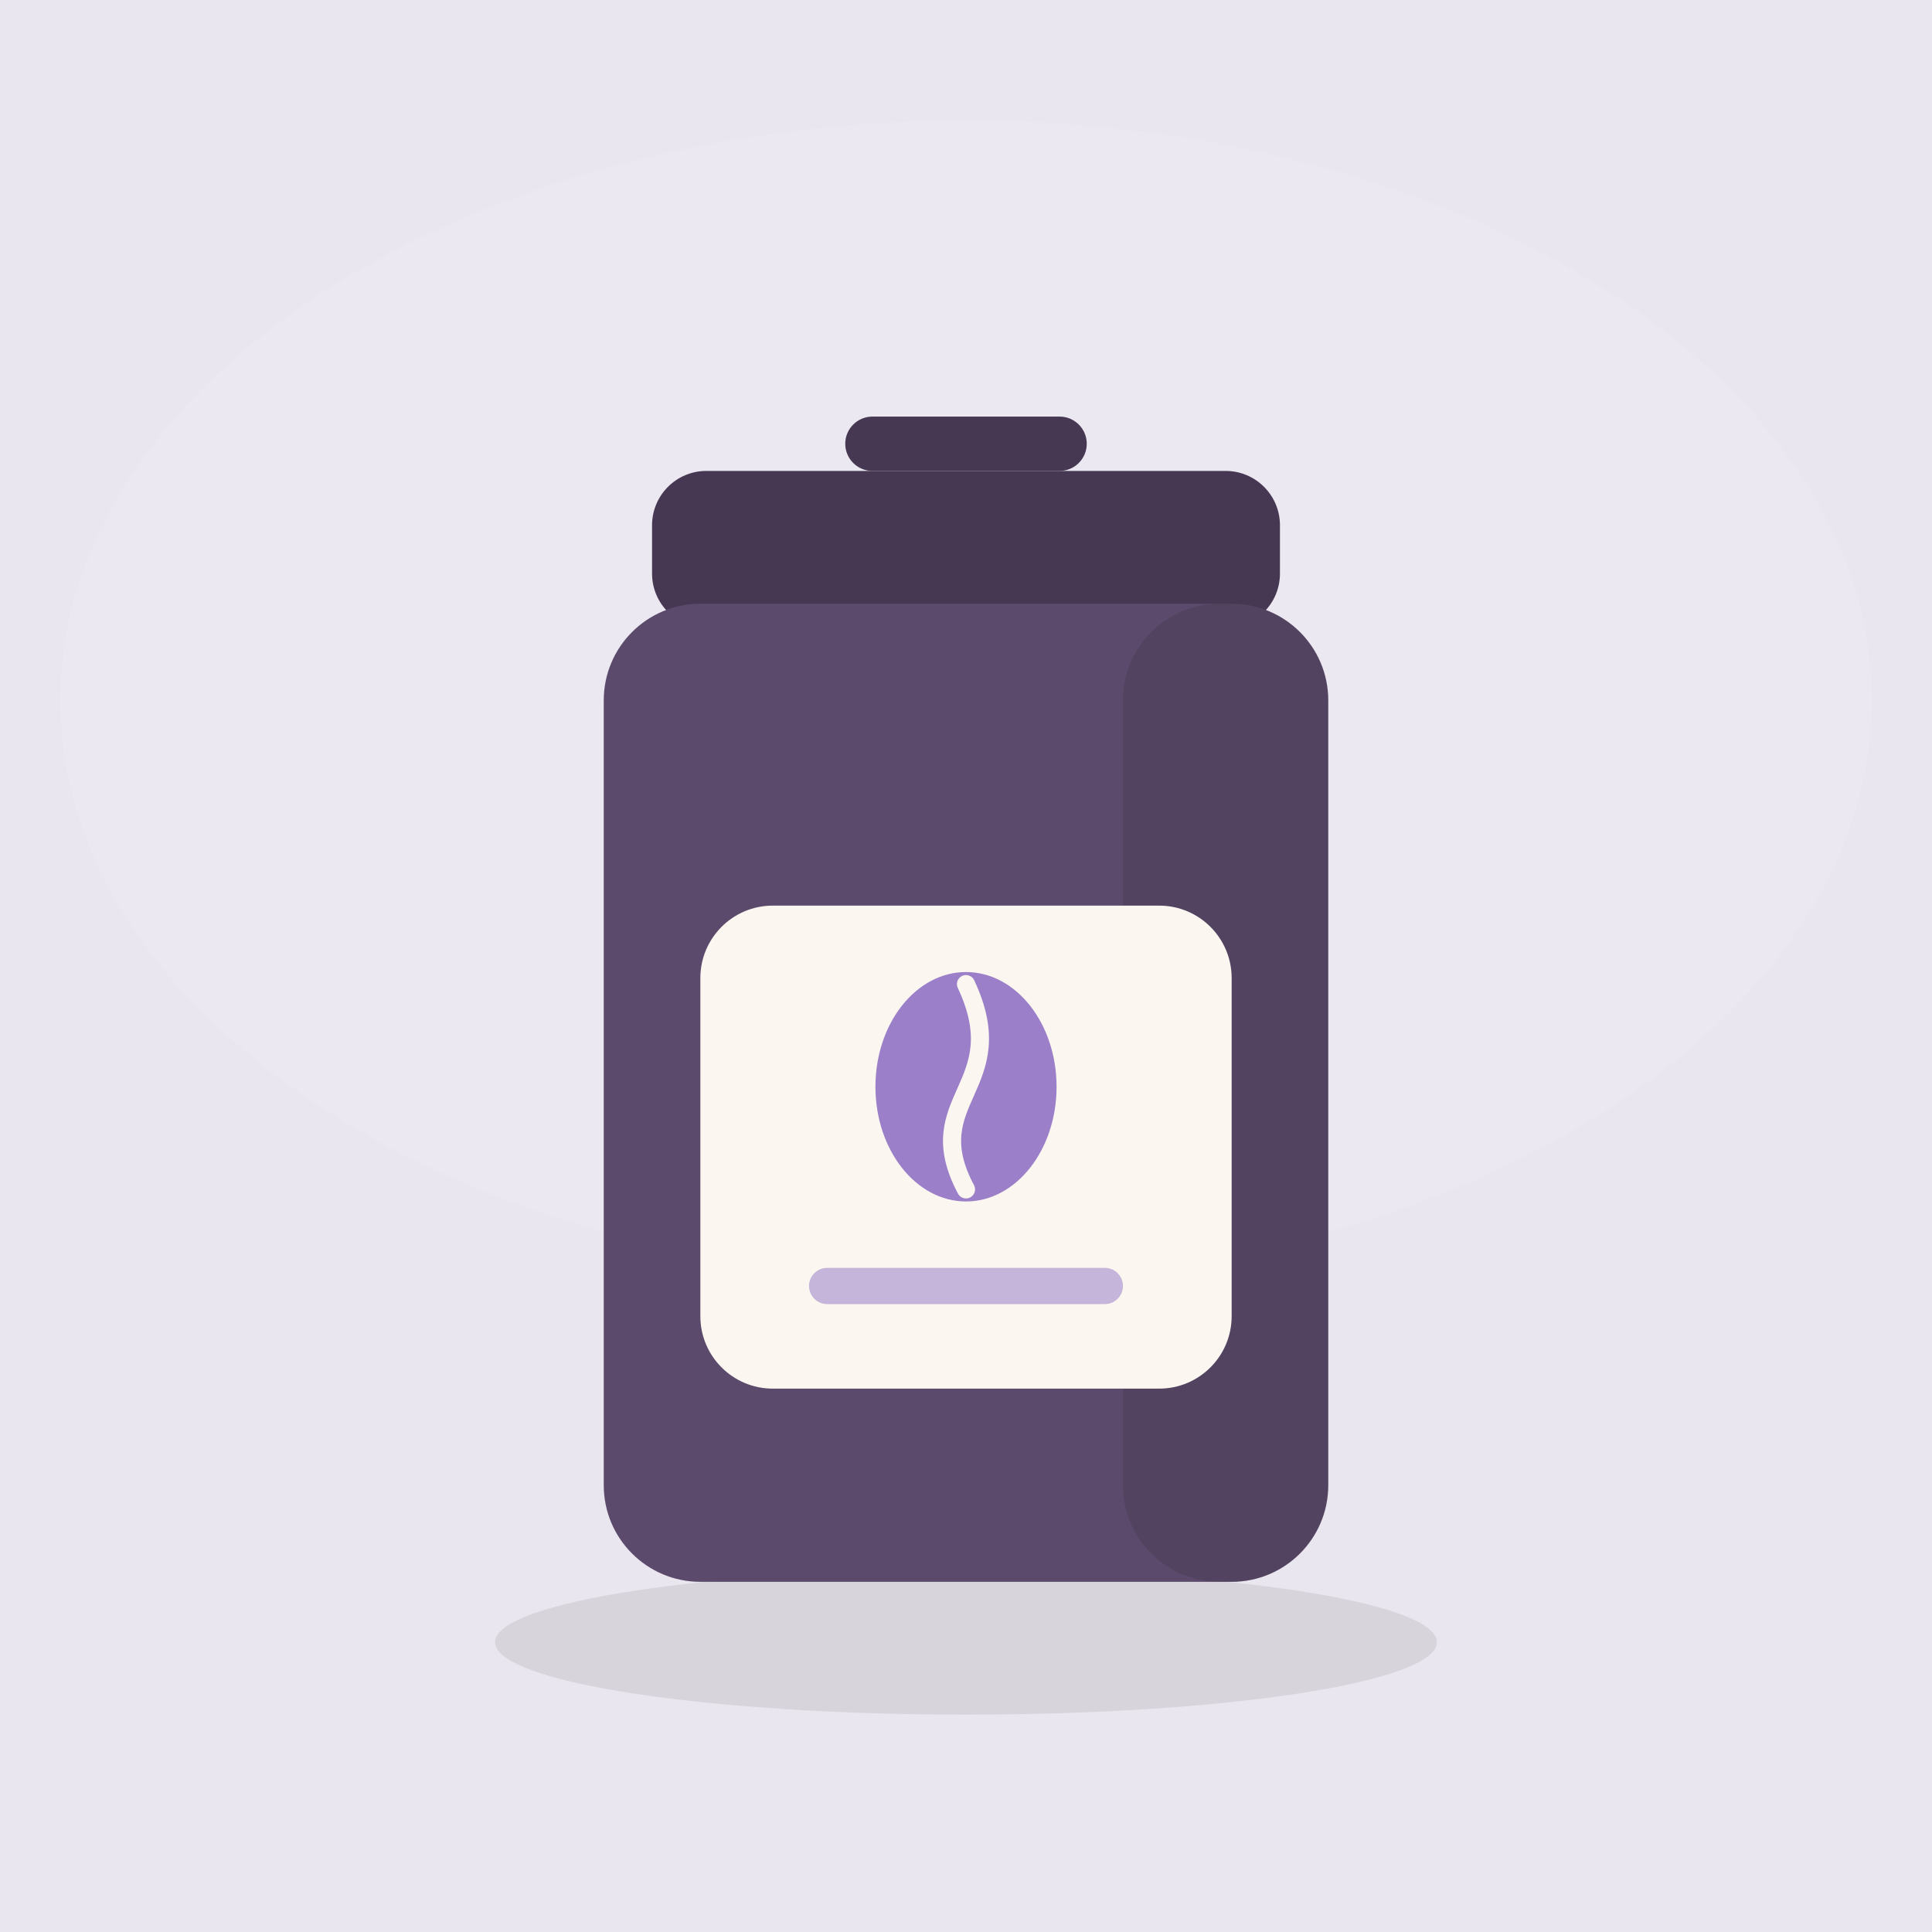
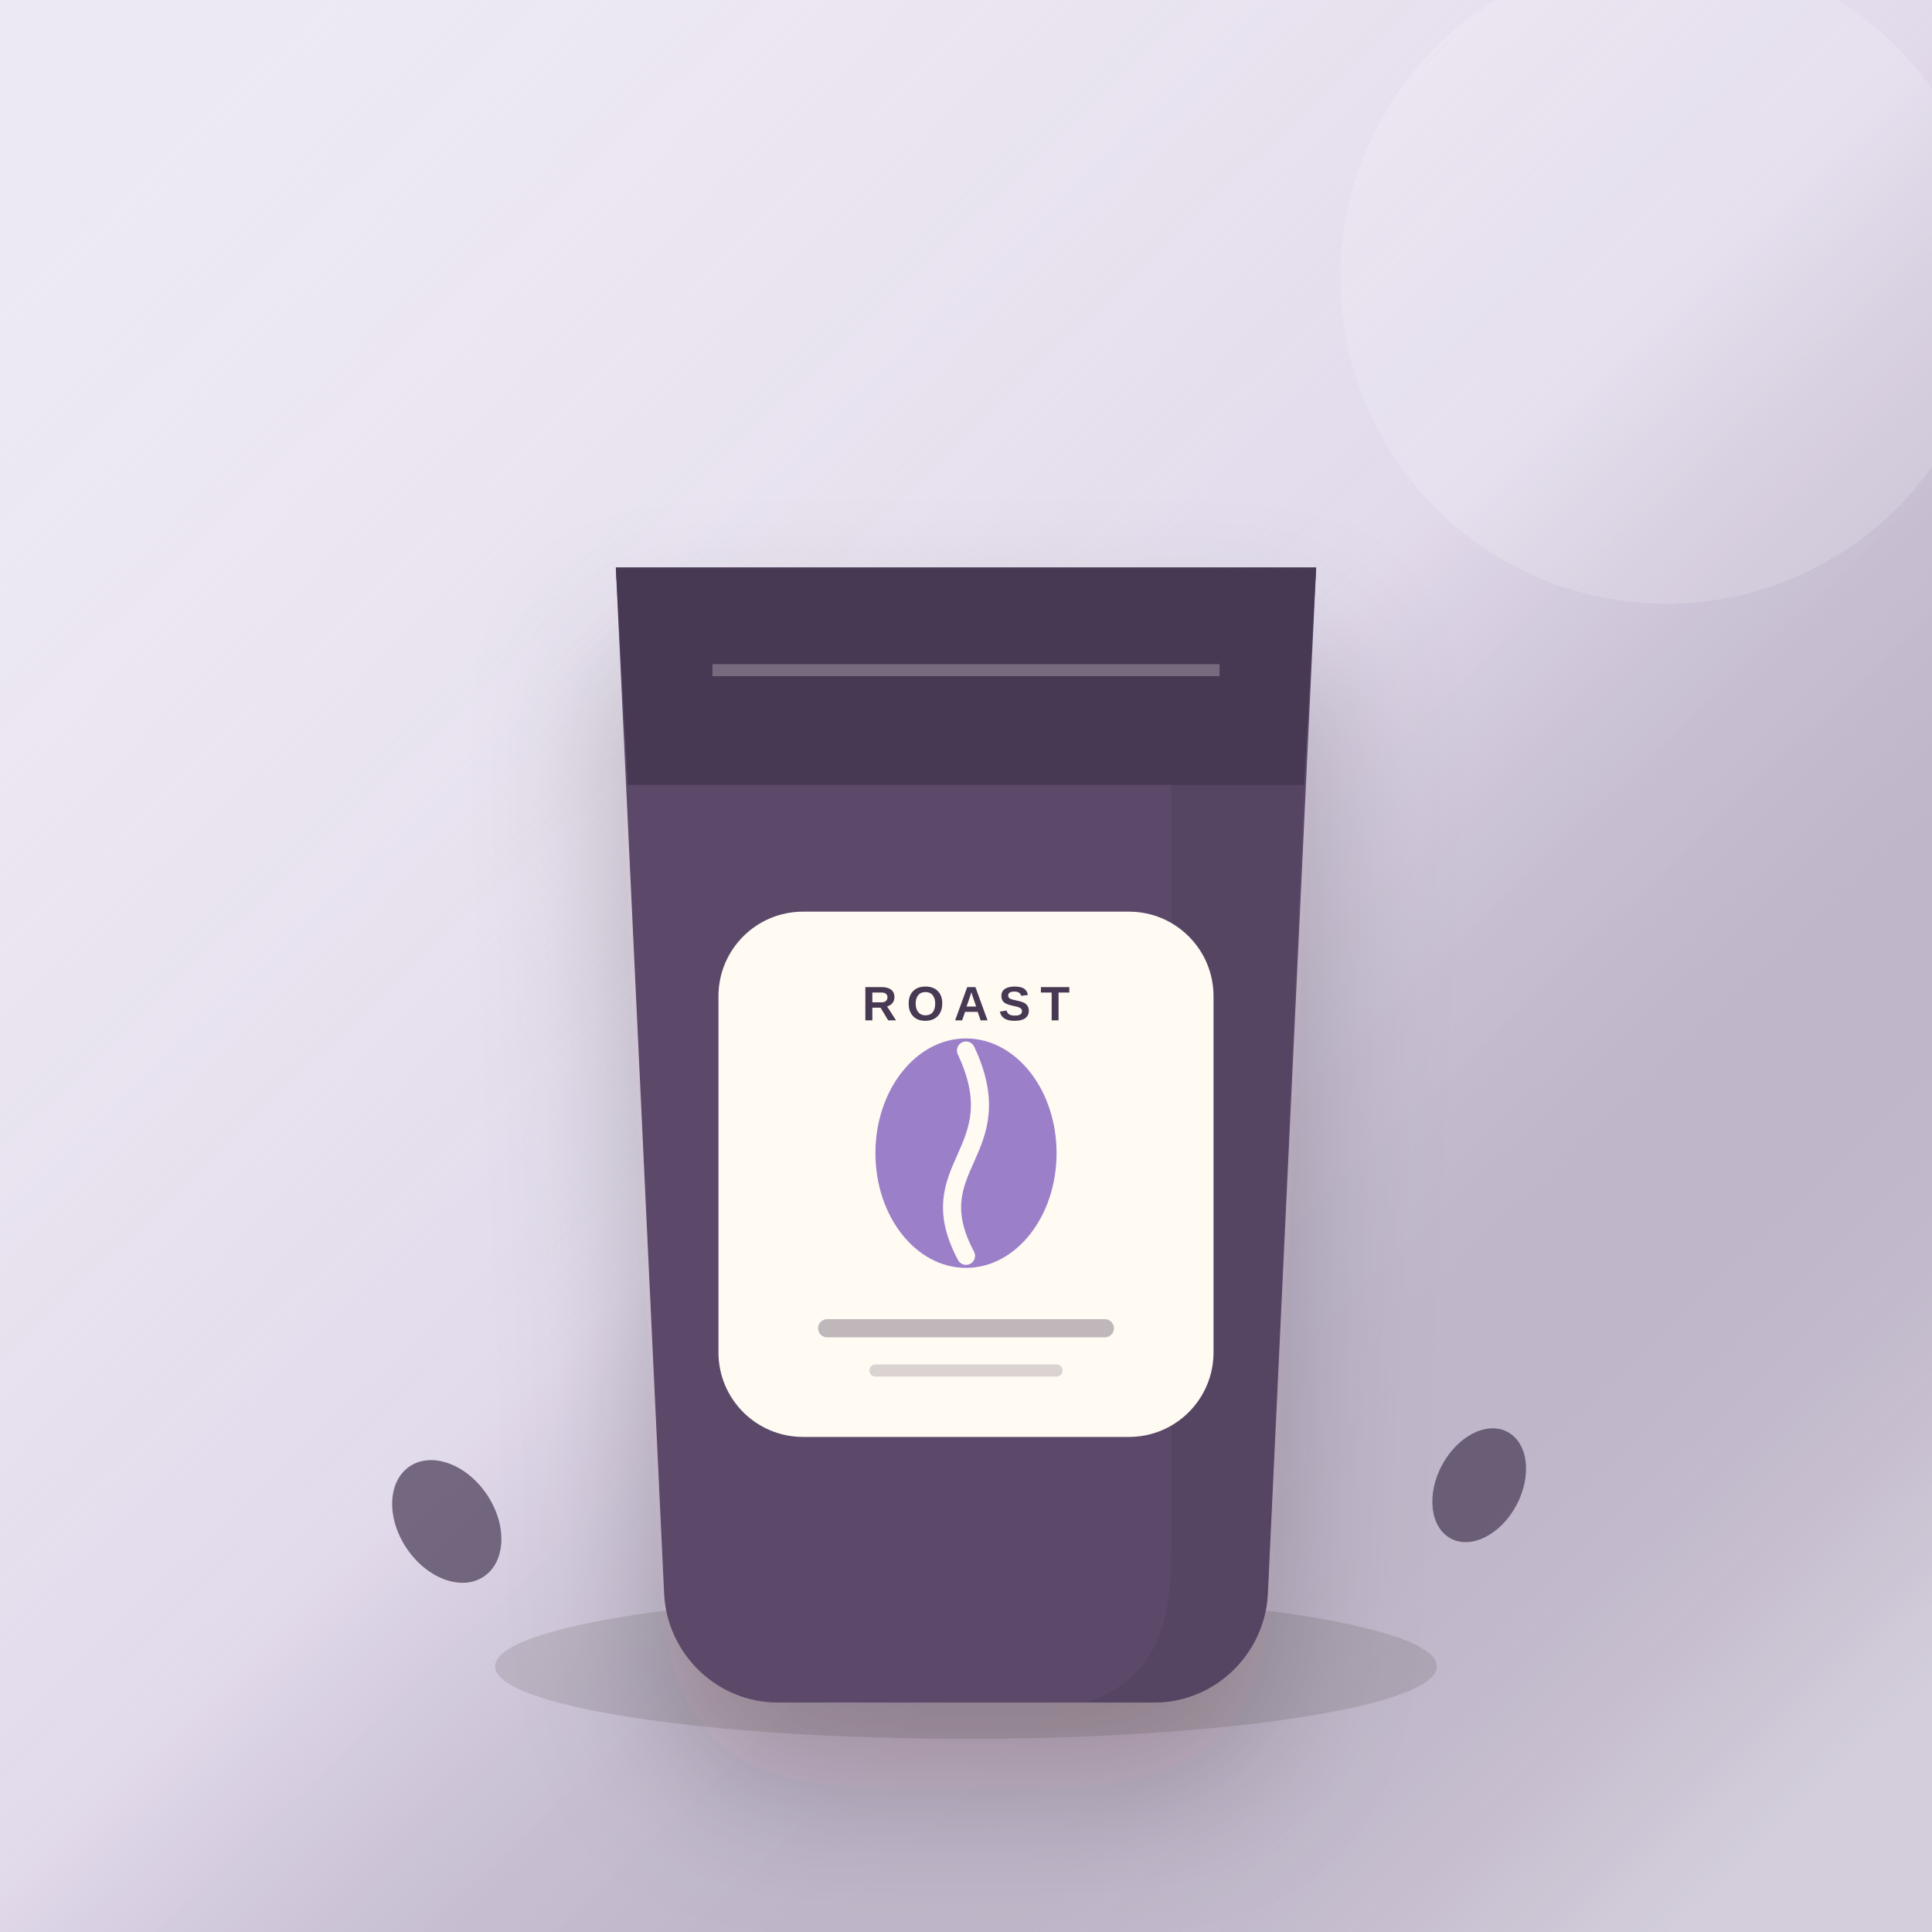
<svg xmlns="http://www.w3.org/2000/svg" viewBox="0 0 320 320" role="img" aria-label="Coffee">
-   <rect width="320" height="320" fill="#eae6ef" />
-   <ellipse cx="160" cy="116" rx="150" ry="96" fill="#ffffff" opacity="0.10" />
-   <ellipse cx="160" cy="272" rx="78" ry="12" fill="#000000" opacity="0.08" />
-   <rect x="108" y="78" width="104" height="26" rx="9" fill="#463752" />
-   <rect x="140" y="69" width="40" height="9" rx="4.5" fill="#463752" />
-   <rect x="100" y="100" width="120" height="162" rx="16" fill="#5b4a6b" />
-   <rect x="186" y="100" width="34" height="162" rx="16" fill="#000000" opacity="0.10" />
-   <rect x="116" y="150" width="88" height="80" rx="12" fill="#fbf7f0" />
-   <ellipse cx="160" cy="180" rx="15" ry="19" fill="#9b7fc9" />
-   <path d="M160 163 C168 180 152 182 160 197" stroke="#fbf7f0" stroke-width="3" fill="none" stroke-linecap="round" />
-   <rect x="134" y="210" width="52" height="6" rx="3" fill="#9b7fc9" opacity="0.55" />
+   <defs>
+     <linearGradient id="stage" x1="24" y1="18" x2="296" y2="302" gradientUnits="userSpaceOnUse">
+       <stop stop-color="#ffffff" stop-opacity="0.48" />
+       <stop offset="0.5" stop-color="#eae6ef" />
+       <stop offset="1" stop-color="#5b4a6b" stop-opacity="0.14" />
+     </linearGradient>
+     <radialGradient id="glow" cx="0" cy="0" r="1" gradientTransform="translate(86 58) rotate(48) scale(196)">
+       <stop stop-color="#9b7fc9" stop-opacity="0.24" />
+       <stop offset="1" stop-color="#9b7fc9" stop-opacity="0" />
+     </radialGradient>
+     <filter id="shadow" x="-30%" y="-30%" width="160%" height="180%">
+       <feDropShadow dx="0" dy="14" stdDeviation="12" flood-color="#1c120c" flood-opacity="0.22" />
+     </filter>
+   </defs>
+   <rect width="320" height="320" fill="url(#stage)" />
+   <rect width="320" height="320" fill="url(#glow)" />
+   <circle cx="276" cy="46" r="54" fill="#ffffff" opacity="0.16" />
+   <ellipse cx="160" cy="276" rx="78" ry="12" fill="#1c120c" opacity="0.12" />
+   <g filter="url(#shadow)">
+     <path d="M102 94h116l-8 170c-.5 10-8.8 18-18.8 18h-62.4c-10 0-18.3-8-18.8-18L102 94Z" fill="#5b4a6b" />
+     <path d="M102 94h116l-2 36H104l-2-36Z" fill="#463752" />
+     <path d="M118 111h84" stroke="#ffffff" stroke-opacity="0.26" stroke-width="2" />
+     <path d="M194 130h22l-6 134c-.5 10-8.8 18-18.8 18H180c11-4 14-12 14-25V130Z" fill="#000000" opacity="0.08" />
+     <rect x="119" y="151" width="82" height="87" rx="14" fill="#fffaf2" />
+     <text x="160" y="169" text-anchor="middle" fill="#463752" font-size="8" font-family="Arial, sans-serif" font-weight="700" letter-spacing="1.6">ROAST</text>
+     <ellipse cx="160" cy="191" rx="15" ry="19" fill="#9b7fc9" />
+     <path d="M160 174c8 17-8 19 0 34" stroke="#fffaf2" stroke-width="3" fill="none" stroke-linecap="round" />
+     <path d="M137 220h46" stroke="#463752" stroke-opacity="0.34" stroke-width="3" stroke-linecap="round" />
+     <path d="M145 227h30" stroke="#463752" stroke-opacity="0.2" stroke-width="2" stroke-linecap="round" />
+   </g>
+   <g fill="#463752" opacity="0.7">
+     <ellipse cx="74" cy="252" rx="8" ry="11" transform="rotate(-34 74 252)" />
+     <ellipse cx="245" cy="246" rx="7" ry="10" transform="rotate(28 245 246)" />
+   </g>
</svg>
